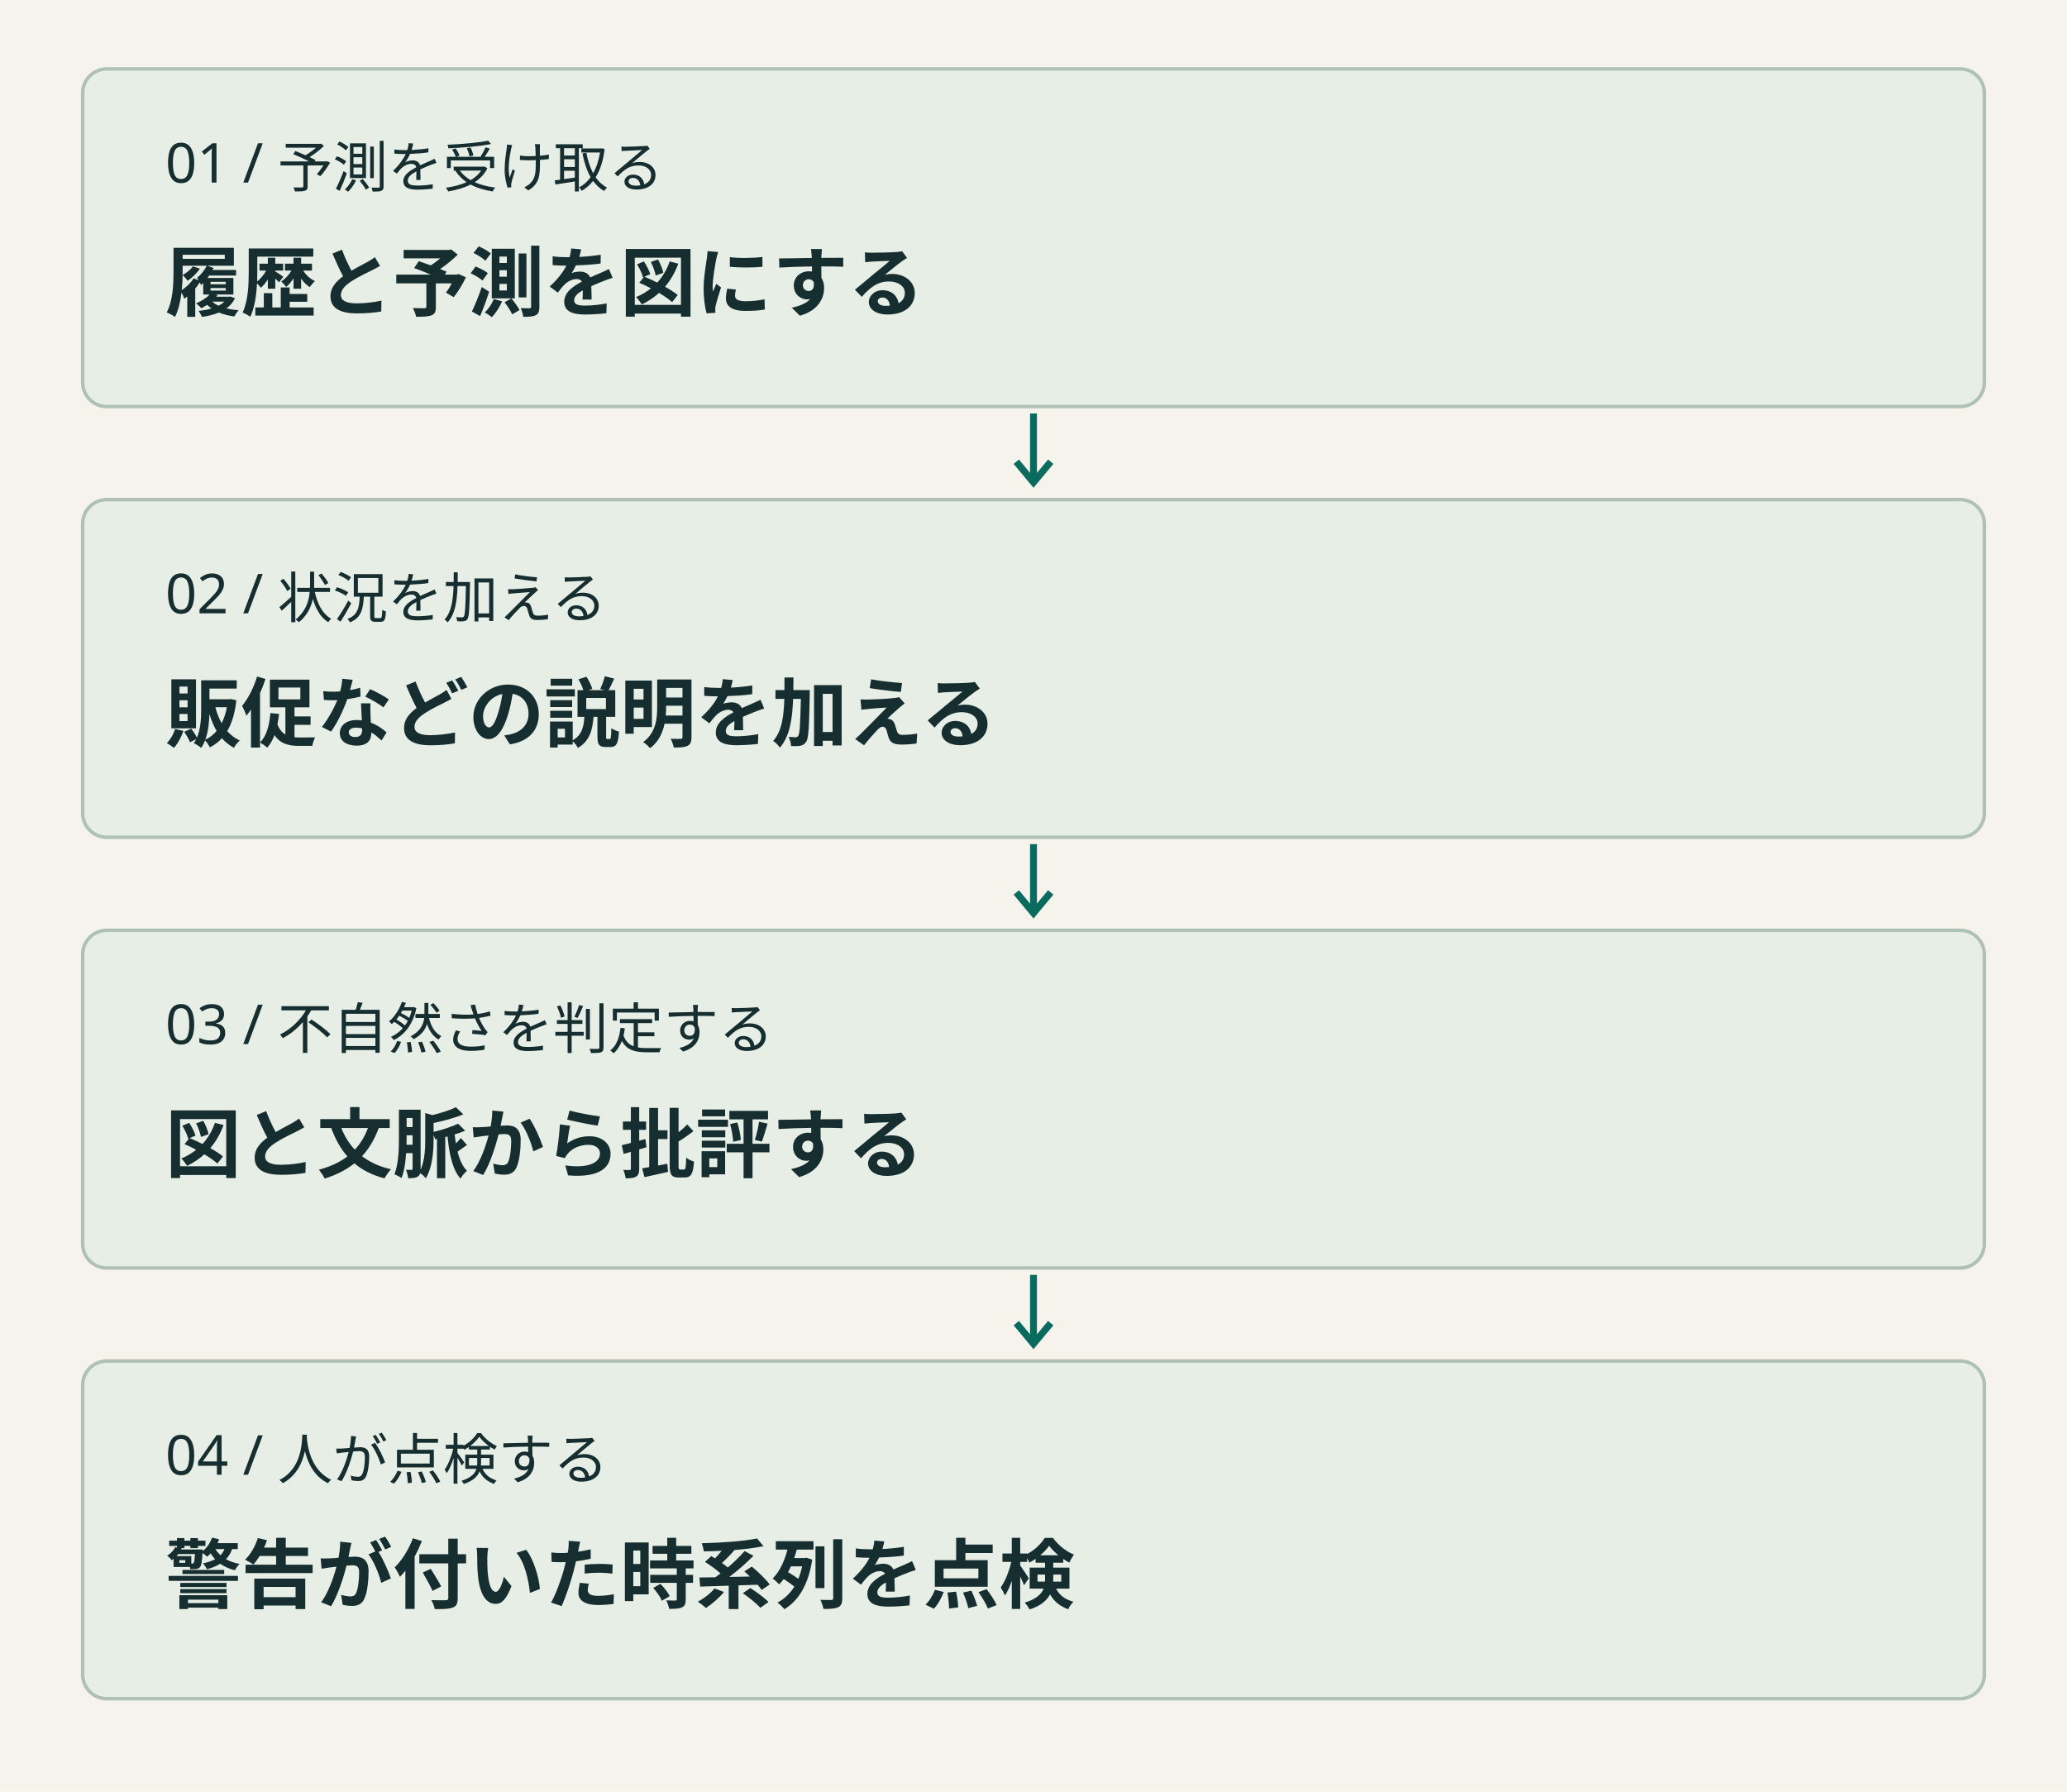
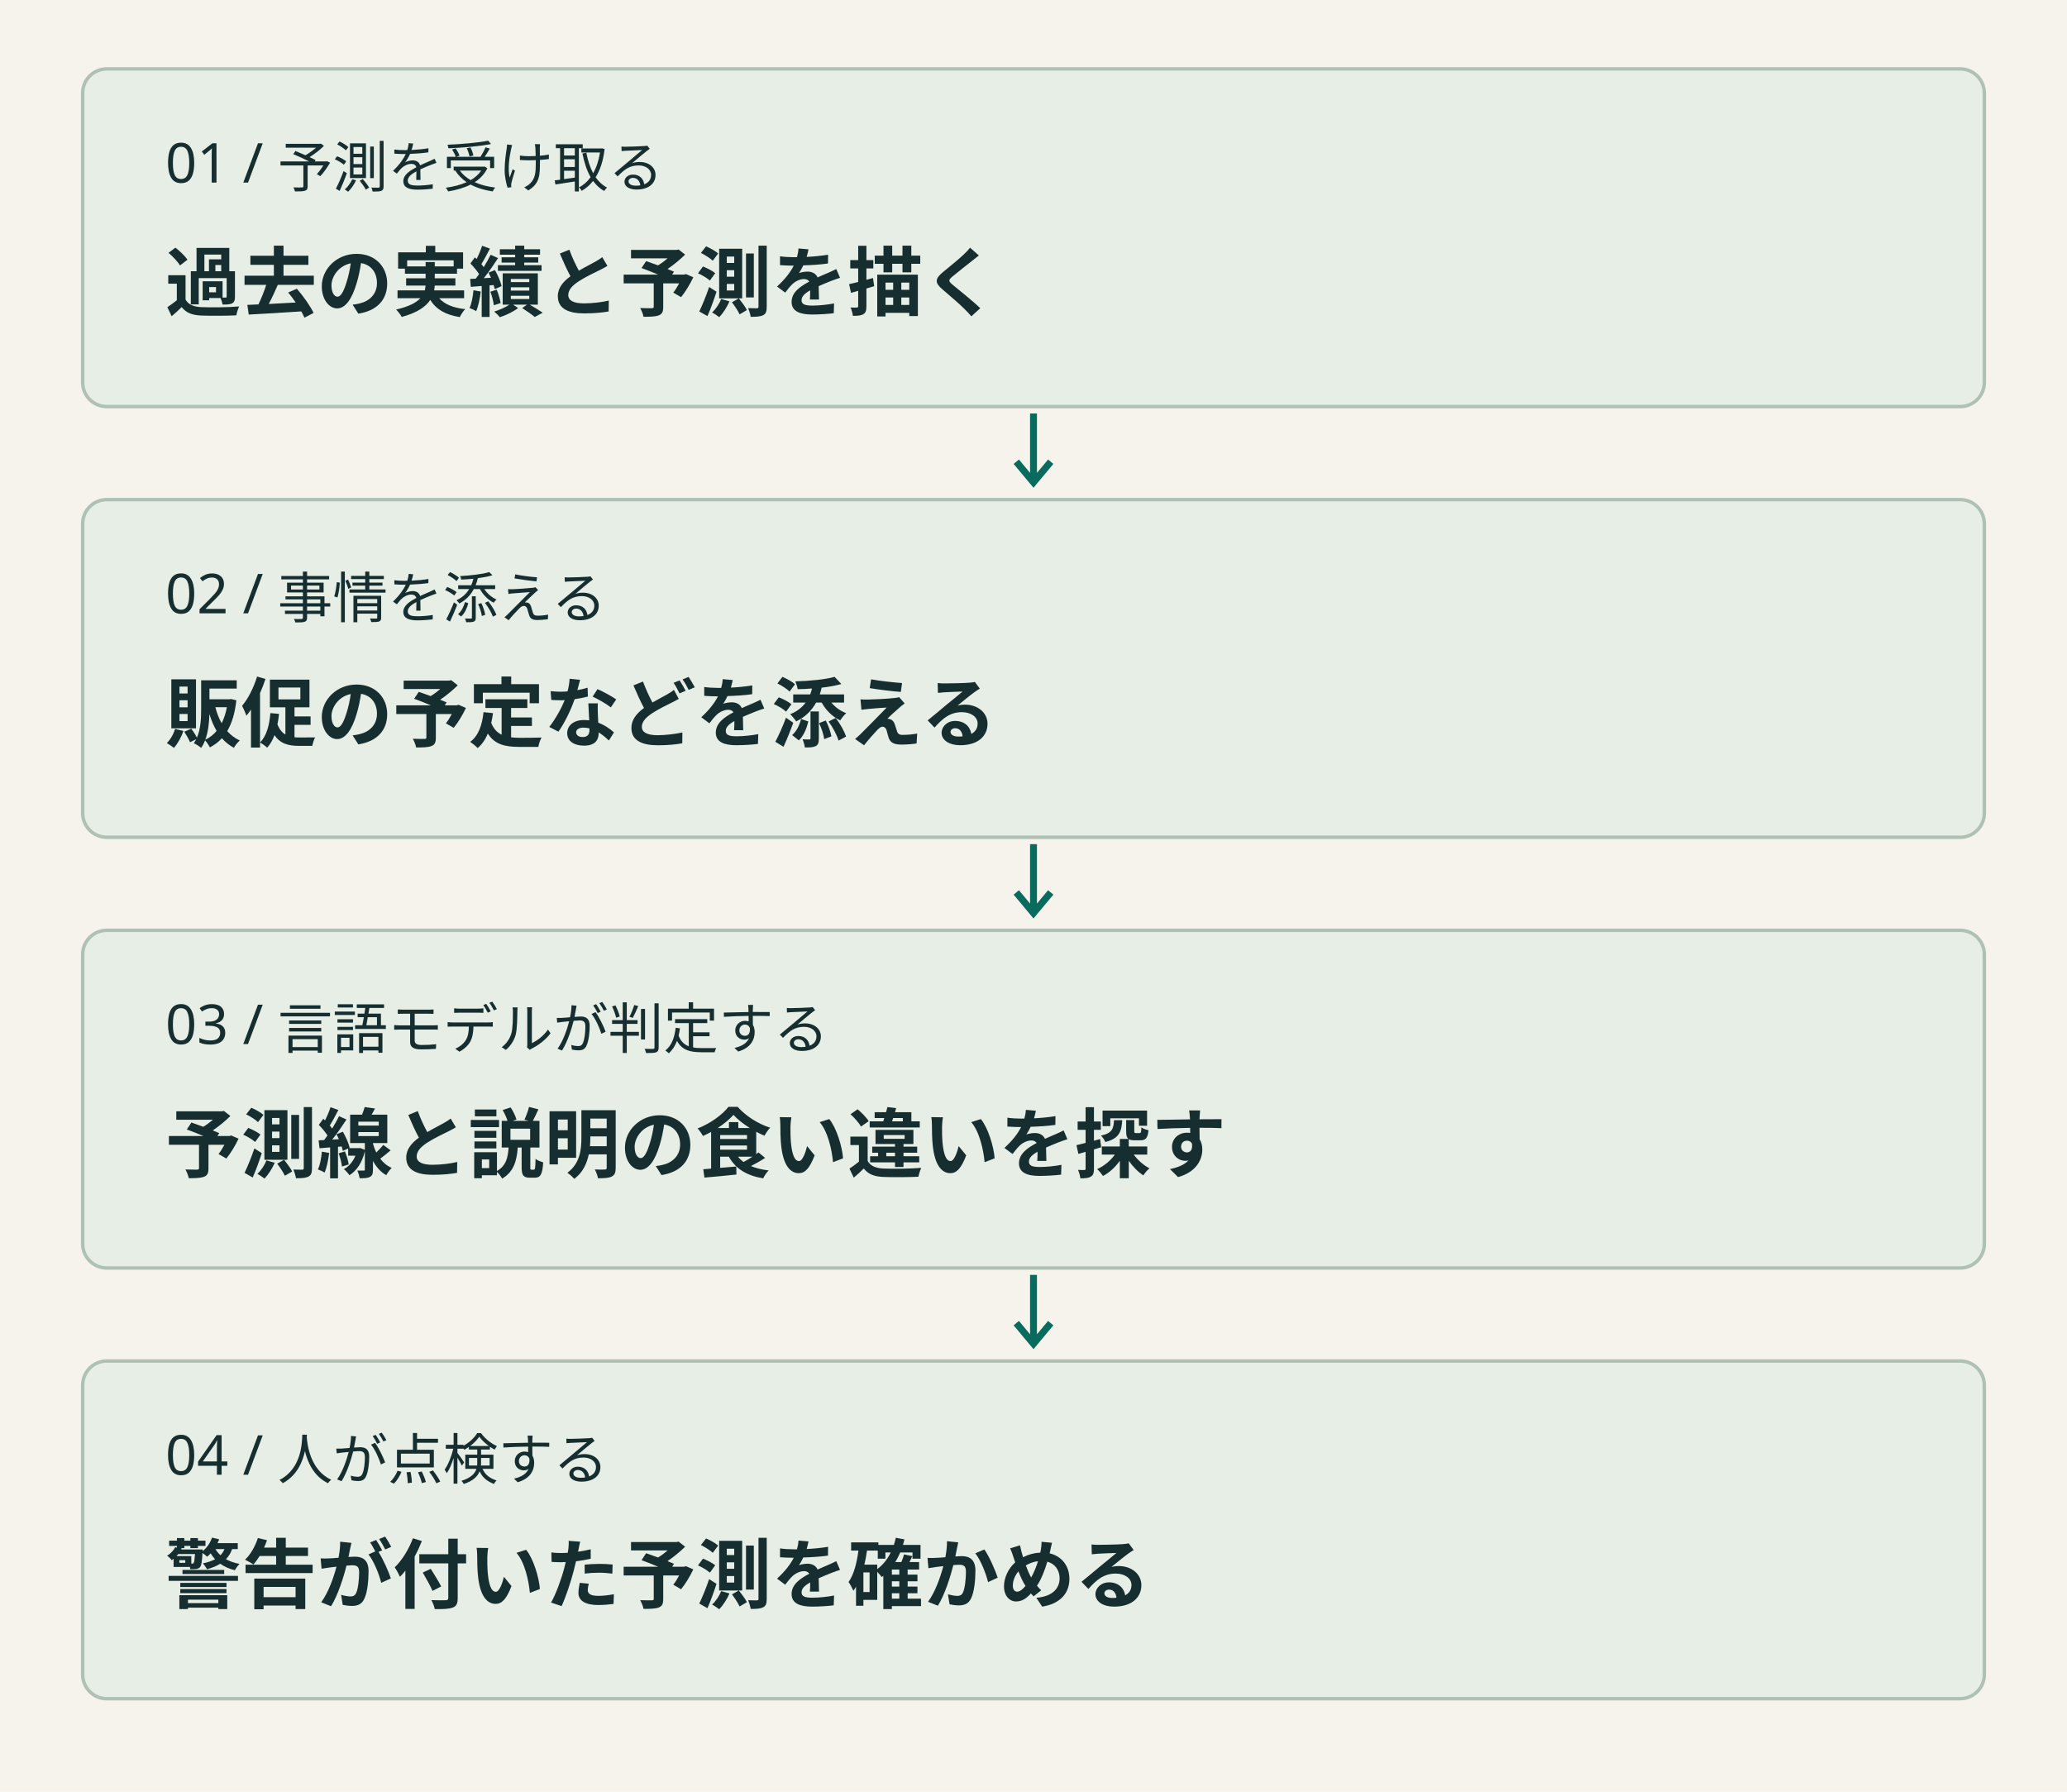
<svg xmlns="http://www.w3.org/2000/svg" viewBox="0 0 600 520" role="img" aria-labelledby="title">
  <rect width="600" height="520" fill="#f5f3ec" />
  <g font-family="sans-serif" fill="#172e30">
    <rect x="24" y="20" width="552" height="98" rx="7" fill="#e6eee5" stroke="#afc1b4" />
    <text x="48" y="53" font-size="16">01 / 予測を受け取る</text>
-     <text x="48" y="90" font-size="22" font-weight="bold">履歴と予測を図にする</text>
+     <text x="48" y="90" font-size="22" font-weight="bold">過去の実績と予測を描く</text>
    <path d="M300 120 v20 m-5 -6 l5 6 5 -6" fill="none" stroke="#086b5e" stroke-width="2" />
    <rect x="24" y="145" width="552" height="98" rx="7" fill="#e6eee5" stroke="#afc1b4" />
-     <text x="48" y="178" font-size="16">02 / 状況を加える</text>
-     <text x="48" y="215" font-size="22" font-weight="bold">販促などの説明を加える</text>
+     <text x="48" y="178" font-size="16">02 / 事情を添える</text>
+     <text x="48" y="215" font-size="22" font-weight="bold">販促の予定などを添える</text>
    <path d="M300 245 v20 m-5 -6 l5 6 5 -6" fill="none" stroke="#086b5e" stroke-width="2" />
    <rect x="24" y="270" width="552" height="98" rx="7" fill="#e6eee5" stroke="#afc1b4" />
-     <text x="48" y="303" font-size="16">03 / 不自然さを判定する</text>
-     <text x="48" y="340" font-size="22" font-weight="bold">図と文脈から批評する</text>
+     <text x="48" y="303" font-size="16">03 / 言語モデルが判定する</text>
+     <text x="48" y="340" font-size="22" font-weight="bold">予測線と説明の食い違いを探す</text>
    <path d="M300 370 v20 m-5 -6 l5 6 5 -6" fill="none" stroke="#086b5e" stroke-width="2" />
    <rect x="24" y="395" width="552" height="98" rx="7" fill="#e6eee5" stroke="#afc1b4" />
    <text x="48" y="428" font-size="16">04 / 人が点検する</text>
-     <text x="48" y="465" font-size="22" font-weight="bold">警告が付いた時系列を点検</text>
+     <text x="48" y="465" font-size="22" font-weight="bold">警告が付いた予測を確かめる</text>
  </g>
</svg>
